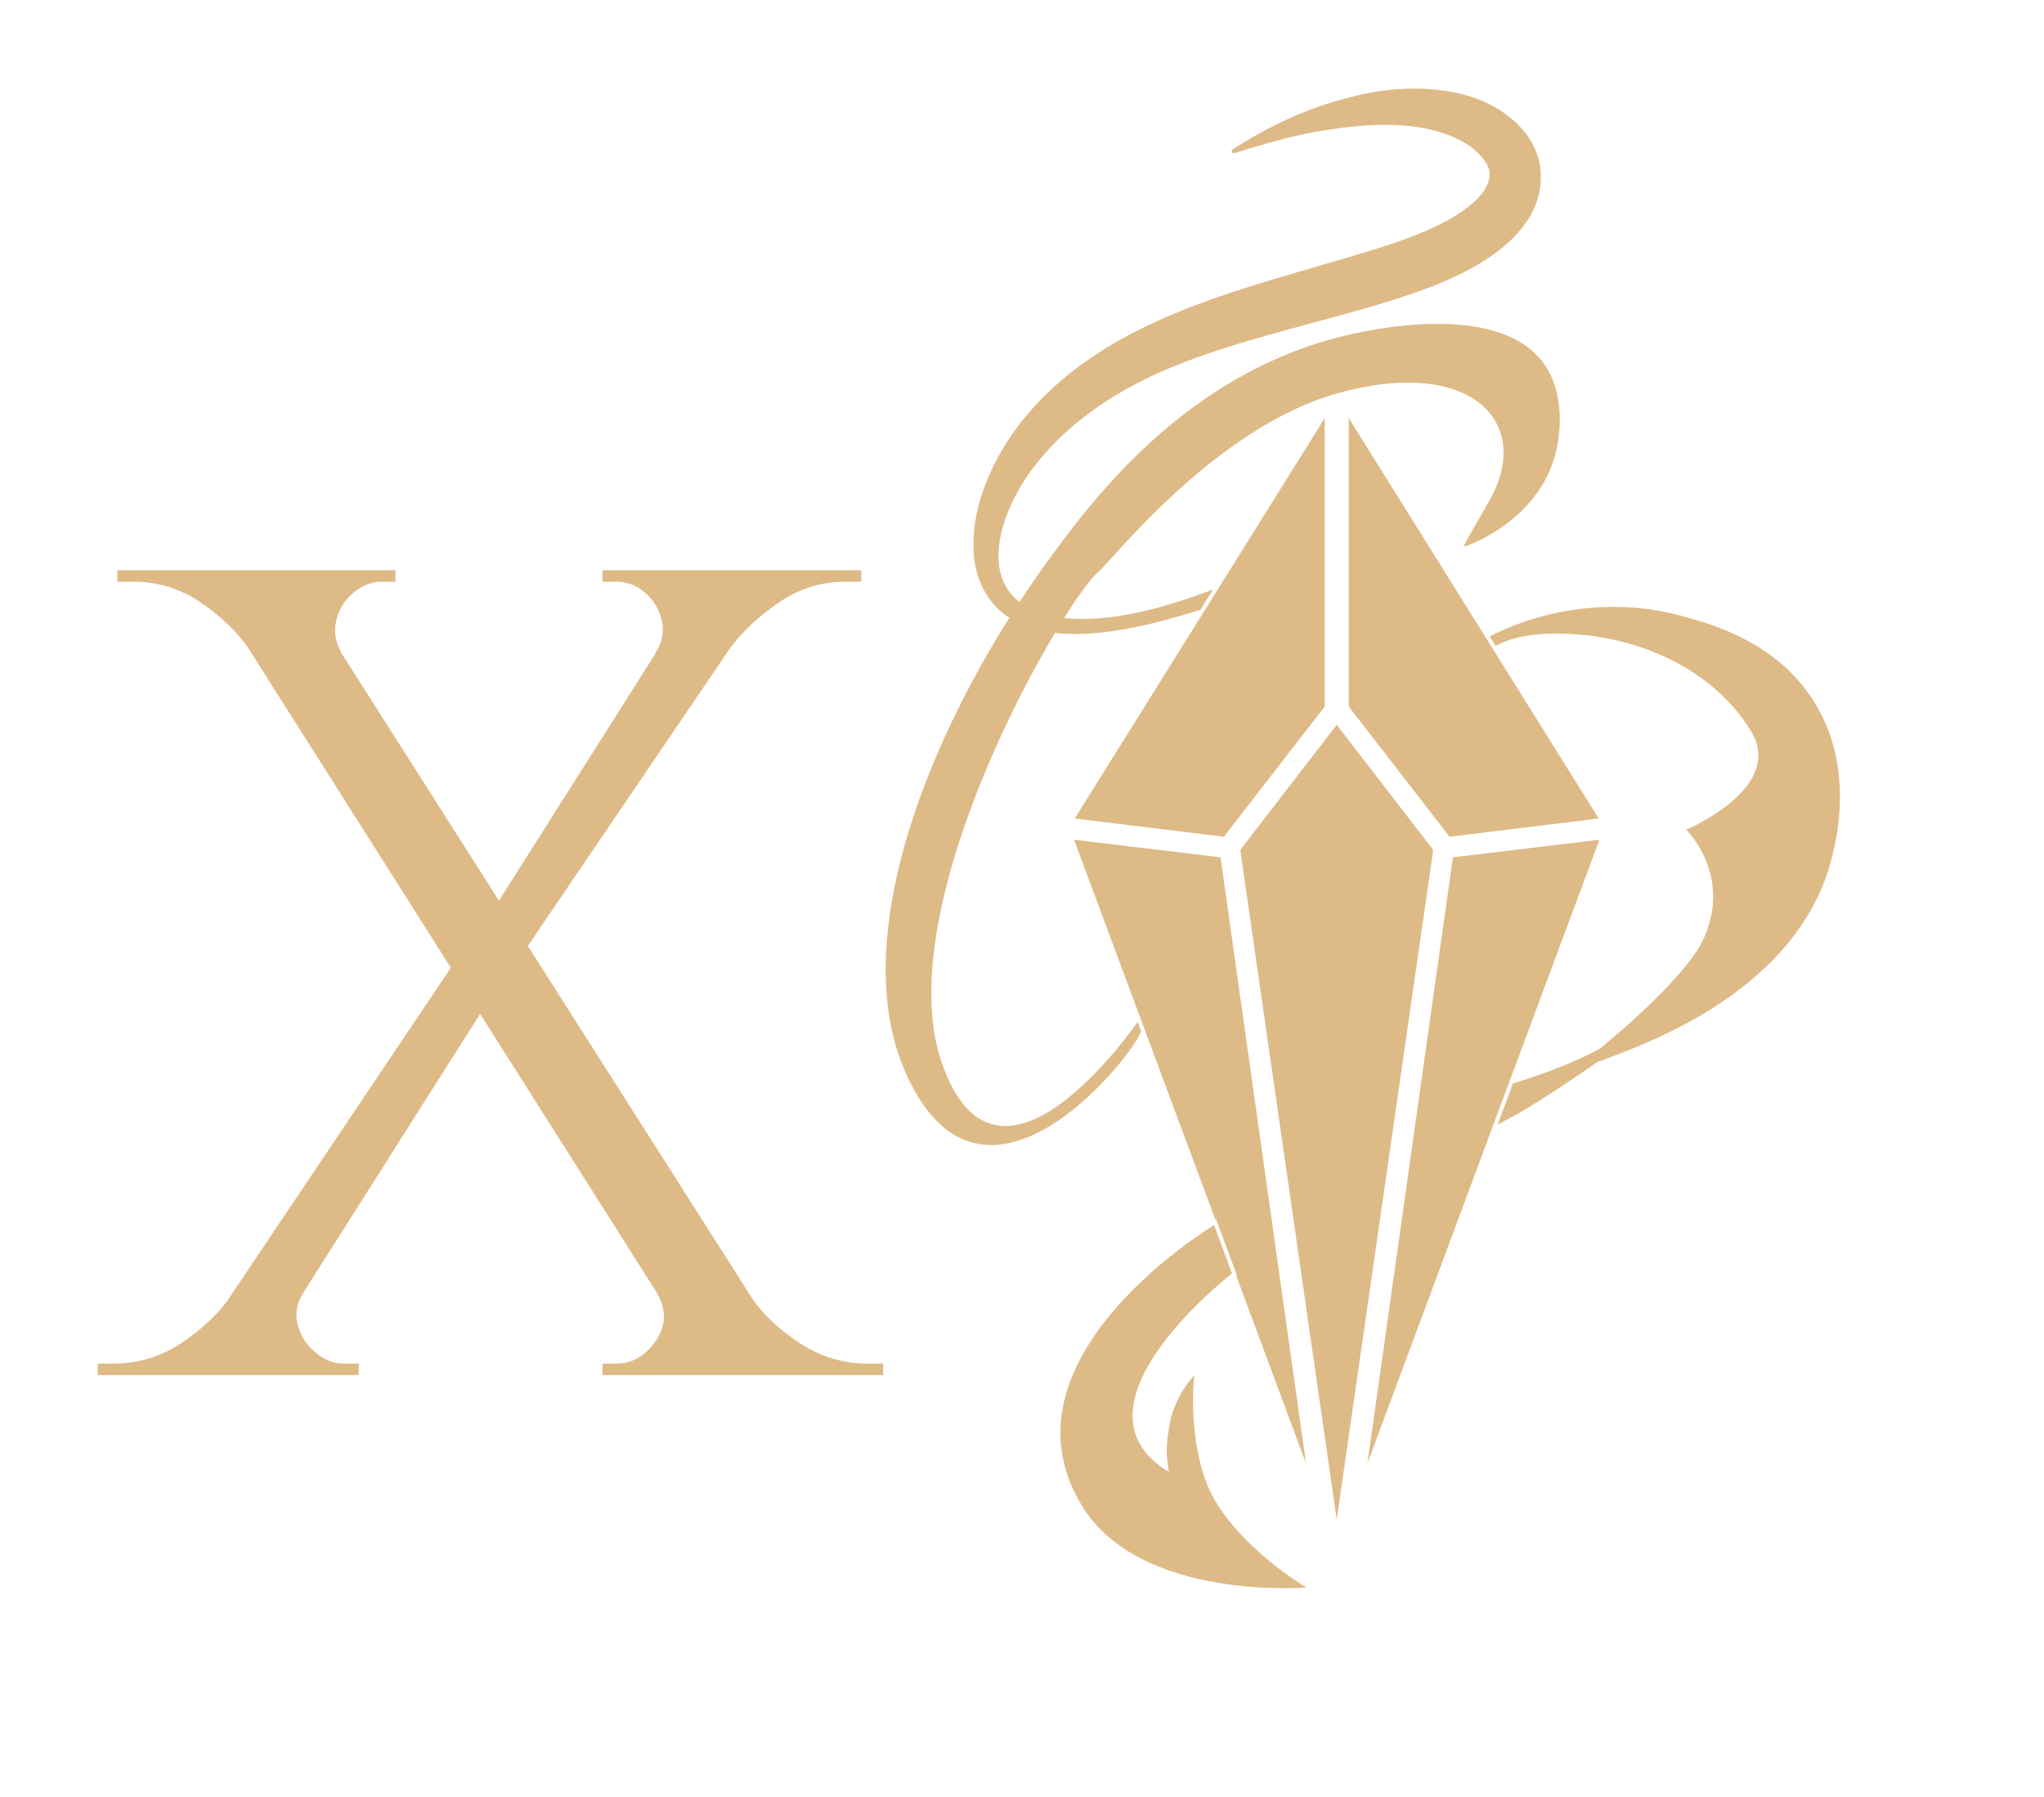
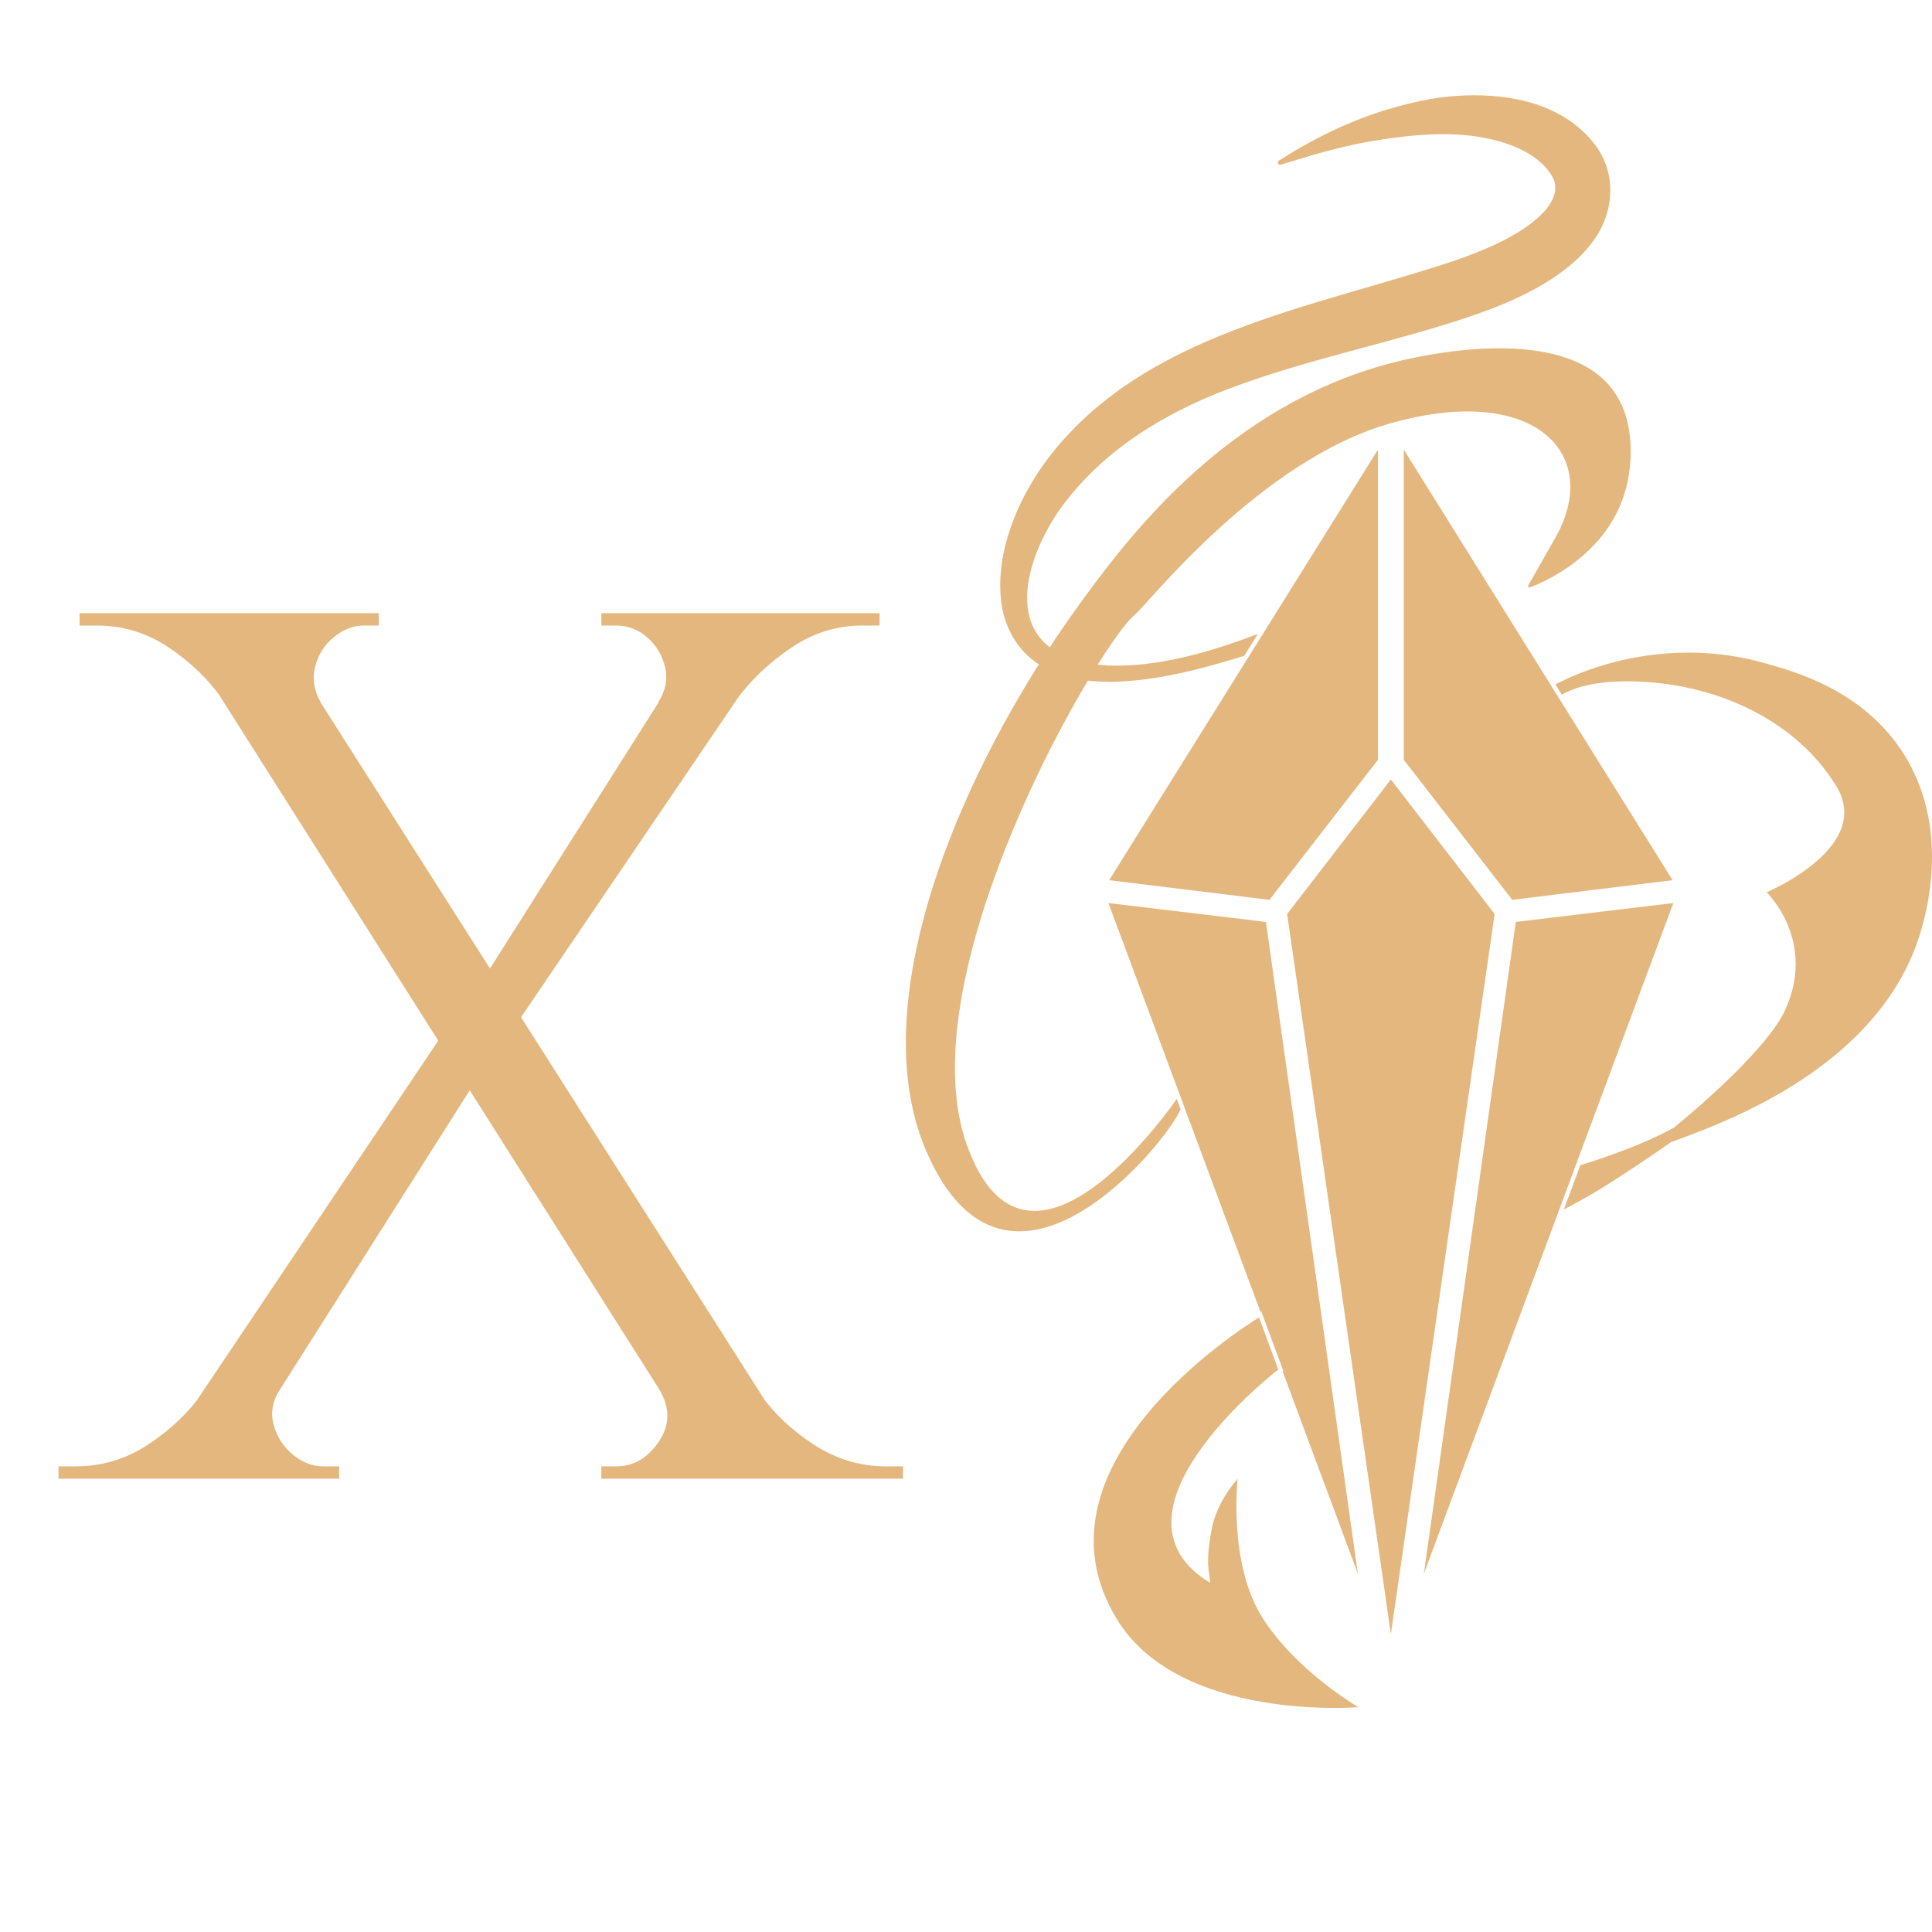
- <svg xmlns="http://www.w3.org/2000/svg" xmlns:ns1="https://www.affinity.studio/" width="100%" height="100%" viewBox="0 0 3413 3000" version="1.1" xml:space="preserve" style="fill-rule:evenodd;clip-rule:evenodd;stroke-linejoin:round;stroke-miterlimit:2;">
-   <g transform="matrix(1,0,0,1,-52214,0)">
-     <g id="Ether-Cost-X" ns1:id="Ether Cost X" transform="matrix(3.029259,0,0,3.194742,52214.993,0)">
-       <rect x="0" y="0" width="1126.31" height="939.043" style="fill:none;" />
-       <g id="_--9-Ether" ns1:id="+ 9 Ether" transform="matrix(1.375474,0,0,1.304226,-239.4716,-174.1422)">
-         <g id="Ether-Icon" ns1:id="Ether Icon" transform="matrix(0.64,0,0,0.64,790.0075,747.3992)">
-           <path d="M0,-861.776C-1.942,-868.034 -5.481,-873.707 -9.836,-878.56C-29.439,-900.576 -61.103,-905.357 -88.638,-903.256C-99.188,-902.499 -109.566,-900.413 -119.751,-897.674C-145.08,-891.157 -168.957,-879.692 -190.886,-865.684C-192.176,-864.855 -191.251,-862.831 -189.778,-863.282C-181.238,-865.881 -172.779,-868.538 -164.286,-870.825C-155.812,-873.155 -147.329,-875.126 -138.837,-876.68C-110.832,-881.375 -80.357,-884.636 -53.507,-873.731C-44.406,-869.904 -35.971,-864.198 -31.252,-855.566C-26.691,-845.481 -35.414,-835.981 -42.929,-830.002C-55.627,-819.903 -72.516,-813.088 -88.092,-807.588C-170.285,-779.942 -270.504,-765.638 -326.309,-691.007C-342.925,-668.439 -355.604,-638.794 -352.789,-610.209C-351.273,-594.768 -343.572,-580.295 -330.217,-572.042C-317.941,-564.374 -303.204,-562.149 -288.967,-562.14C-262.352,-562.528 -236.222,-569.524 -211.099,-577.312L-203.158,-590.034C-206.265,-588.855 -209.377,-587.709 -212.499,-586.596C-224.871,-582.199 -237.454,-578.353 -250.287,-575.591C-258.775,-573.802 -267.363,-572.474 -276.005,-571.898C-288.525,-571.049 -301.516,-571.63 -313.284,-576.118C-355.019,-592.331 -334.595,-643.287 -313.654,-668.938C-288.281,-700.967 -251.644,-721.721 -213.463,-735.244C-172.438,-750.096 -128.421,-759.121 -86.845,-772.5C-64.024,-779.923 -40.934,-788.804 -21.896,-804.188C-15.374,-809.587 -9.37,-815.898 -4.987,-823.269C1.774,-834.552 4.201,-848.919 0,-861.776M173.318,-519.536C149.988,-557.13 109.651,-568.188 90.49,-573.443C49.801,-584.596 14.423,-576.991 -3.798,-571.311C-14.033,-568.121 -22.797,-564.305 -29.949,-560.667L-26.194,-554.657C-18.617,-559.078 -3.888,-563.93 23.371,-562.049C70.49,-558.798 112.701,-536.358 133.888,-500.979C155.08,-465.607 93.081,-439.618 93.081,-439.618C93.081,-439.618 122.768,-411.101 103.484,-370.216C95.599,-353.5 67.06,-325.346 39.073,-302.593C21.077,-292.402 -4.665,-283.98 -15.399,-280.689L-24.985,-254.925C-17.044,-259.122 -8.975,-263.504 -0.838,-268.641C12.671,-277.175 25.441,-285.72 37.479,-294.171C38.984,-294.702 41.211,-295.486 44.037,-296.549C72.84,-307.36 153.648,-337.854 179.904,-408.051C183.659,-418.09 202.563,-472.406 173.318,-519.536M2.777,-733.094C-26.104,-769.865 -103.889,-753.496 -125.719,-747.743C-220.315,-722.818 -276.635,-648.99 -305.236,-609.857C-306.971,-607.484 -308.695,-605.089 -310.407,-602.677C-316.994,-593.404 -323.424,-583.84 -329.635,-574.053L-329.635,-574.047C-389.251,-480.139 -429.123,-365.42 -396.341,-289.095C-349.244,-179.462 -256.394,-293.745 -248.341,-312.895C-248.291,-313.018 -248.229,-313.158 -248.168,-313.309L-250.384,-319.258C-250.457,-319.174 -250.524,-319.09 -250.596,-319.006C-250.596,-319.006 -337.112,-192.467 -372.697,-292.727C-398.104,-364.312 -347.689,-482.624 -309.417,-550.342C-306.54,-555.429 -303.737,-560.231 -301.034,-564.702C-289.332,-584.092 -279.612,-597.349 -274.911,-601.116C-267.541,-607.025 -202.302,-691.078 -125.804,-712.729C-41.499,-736.591 -2.209,-694.374 -30.184,-645.638C-35.438,-636.483 -42.529,-623.959 -45.724,-618.301C-46.138,-617.568 -45.276,-616.779 -44.582,-617.255C-42.288,-618.038 3.466,-634.496 12.263,-679.45C13.152,-683.982 18.777,-712.724 2.777,-733.094M-200.517,-17.215C-220.495,-48.62 -214.966,-97.994 -214.966,-97.994C-219.437,-92.952 -225.985,-84.122 -229.499,-71.553C-234.301,-48.161 -231.212,-43.83 -230.893,-37.467C-296.697,-77.188 -198.738,-155.852 -191.675,-161.409C-191.412,-161.611 -191.278,-161.717 -191.278,-161.717L-202.498,-192.008C-202.498,-192.008 -202.655,-191.913 -202.951,-191.734C-211.586,-186.435 -340.128,-105.56 -285.085,-16.034C-248.436,43.581 -144.612,34.896 -144.612,34.896C-144.612,34.896 -180.533,14.185 -200.517,-17.215M-28.294,-553.347L-32.041,-559.362L-118.203,-697.37L-118.203,-516.761L-55.043,-435.21L38.319,-446.648L-28.294,-553.347ZM-52.971,-422.341L-106.518,-42.783L-27.308,-255.785L-17.718,-281.548L38.763,-433.336L-52.971,-422.341ZM-201.062,-588.723L-209,-576.003L-211.318,-572.329L-217.604,-562.221L-289.764,-446.648L-196.403,-435.21L-133.241,-516.761L-133.241,-697.37L-201.062,-588.723ZM-202.498,-192.008C-202.498,-192.008 -202.655,-191.913 -202.951,-191.734L-191.675,-161.409C-191.412,-161.611 -191.278,-161.717 -191.278,-161.717L-202.498,-192.008ZM-202.498,-192.008C-202.498,-192.008 -202.655,-191.913 -202.951,-191.734L-191.675,-161.409C-191.412,-161.611 -191.278,-161.717 -191.278,-161.717L-202.498,-192.008ZM-144.927,-42.783L-198.473,-422.341L-290.183,-433.336L-248.075,-320.129L-245.857,-314.163L-201.679,-195.385L-201.234,-195.656L-200.199,-192.87L-188.957,-162.572L-188.341,-160.895L-188.736,-160.575L-144.927,-42.783ZM-65.297,-426.975L-125.723,-7.603L-186.122,-426.975L-125.723,-505.298L-65.297,-426.975Z" style="fill:rgb(222,186,135);fill-rule:nonzero;" />
-         </g>
-         <g id="X" transform="matrix(0.24,0,0,0.272918,-12459.172,-10673.104)">
-           <path d="M53119.52,40433.9L53973.92,41614.103L53820.32,41614.103L52969.76,40433.9L53119.52,40433.9ZM53144.48,41494.225C53132.96,41509.984 53129.76,41526.024 53134.88,41542.345C53140,41558.666 53149.92,41572.174 53164.64,41582.867C53179.36,41593.56 53195.04,41598.907 53211.68,41598.907L53236.64,41598.907L53236.64,41615.791L52800.8,41615.791L52800.8,41598.907L52827.68,41598.907C52868.64,41598.907 52906.4,41588.776 52940.96,41568.516C52975.52,41548.255 53003.04,41525.179 53023.52,41499.29L53144.48,41494.225ZM53413.28,40987.7L53457.44,41060.302L53058.08,41614.103L52935.2,41614.103L53413.28,40987.7ZM53733.92,41494.225L53891.36,41500.979C53911.84,41526.868 53939.36,41549.662 53973.92,41569.36C54008.48,41589.058 54045.6,41598.907 54085.28,41598.907L54112.16,41598.907L54112.16,41615.791L53643.68,41615.791L53643.68,41598.907L53666.72,41598.907C53693.6,41598.907 53715.68,41587.651 53732.96,41565.139C53750.24,41542.626 53750.56,41518.989 53733.92,41494.225ZM53298.08,40433.9L53298.08,40450.784L53275.04,40450.784C53258.4,40450.784 53242.72,40456.131 53228,40466.824C53213.28,40477.517 53203.68,40491.024 53199.2,40507.346C53194.72,40523.667 53197.6,40539.707 53207.84,40555.466L53054.24,40550.4C53033.76,40524.511 53006.56,40501.436 52972.64,40481.175C52938.72,40460.914 52901.28,40450.784 52860.32,40450.784L52833.44,40450.784L52833.44,40433.9L53298.08,40433.9ZM53945.12,40433.9L53493.92,41018.092L53428.64,40977.57L53820.32,40433.9L53945.12,40433.9ZM54075.68,40433.9L54075.68,40450.784L54048.8,40450.784C54009.12,40450.784 53972.32,40460.914 53938.4,40481.175C53904.48,40501.436 53876.64,40524.511 53854.88,40550.4L53732,40555.466C53743.52,40539.707 53747.04,40523.667 53742.56,40507.346C53738.08,40491.024 53728.8,40477.517 53714.72,40466.824C53700.64,40456.131 53684.64,40450.784 53666.72,40450.784L53643.68,40450.784L53643.68,40433.9L54075.68,40433.9Z" style="fill:rgb(222,186,135);fill-rule:nonzero;" />
+ <svg xmlns="http://www.w3.org/2000/svg" xmlns:ns1="https://www.affinity.studio/" width="100%" height="100%" viewBox="0 0 3000 3000" version="1.1" xml:space="preserve" style="fill-rule:evenodd;clip-rule:evenodd;stroke-linejoin:round;stroke-miterlimit:2;">
+   <g transform="matrix(1,0,0,1,0,-36000)">
+     <g transform="matrix(1,0,0,1,24577.608,4761)">
+       <g id="Ether-Cost-X" ns1:id="Ether Cost X" transform="matrix(2.663565,0,0,3.194742,-24577.608,31239)">
+         <rect x="0" y="0" width="1126.31" height="939.043" style="fill:none;" />
+         <g id="_--9-Ether" ns1:id="+ 9 Ether" transform="matrix(1.564319,0,0,1.304226,-299.1106,-174.1422)">
+           <g id="Ether-Icon" ns1:id="Ether Icon" transform="matrix(0.64,0,0,0.64,790.0075,747.3992)">
+             <path d="M0,-861.776C-1.942,-868.034 -5.481,-873.707 -9.836,-878.56C-29.439,-900.576 -61.103,-905.357 -88.638,-903.256C-99.188,-902.499 -109.566,-900.413 -119.751,-897.674C-145.08,-891.157 -168.957,-879.692 -190.886,-865.684C-192.176,-864.855 -191.251,-862.831 -189.778,-863.282C-181.238,-865.881 -172.779,-868.538 -164.286,-870.825C-155.812,-873.155 -147.329,-875.126 -138.837,-876.68C-110.832,-881.375 -80.357,-884.636 -53.507,-873.731C-44.406,-869.904 -35.971,-864.198 -31.252,-855.566C-26.691,-845.481 -35.414,-835.981 -42.929,-830.002C-55.627,-819.903 -72.516,-813.088 -88.092,-807.588C-170.285,-779.942 -270.504,-765.638 -326.309,-691.007C-342.925,-668.439 -355.604,-638.794 -352.789,-610.209C-351.273,-594.768 -343.572,-580.295 -330.217,-572.042C-317.941,-564.374 -303.204,-562.149 -288.967,-562.14C-262.352,-562.528 -236.222,-569.524 -211.099,-577.312L-203.158,-590.034C-206.265,-588.855 -209.377,-587.709 -212.499,-586.596C-224.871,-582.199 -237.454,-578.353 -250.287,-575.591C-258.775,-573.802 -267.363,-572.474 -276.005,-571.898C-288.525,-571.049 -301.516,-571.63 -313.284,-576.118C-355.019,-592.331 -334.595,-643.287 -313.654,-668.938C-288.281,-700.967 -251.644,-721.721 -213.463,-735.244C-172.438,-750.096 -128.421,-759.121 -86.845,-772.5C-64.024,-779.923 -40.934,-788.804 -21.896,-804.188C-15.374,-809.587 -9.37,-815.898 -4.987,-823.269C1.774,-834.552 4.201,-848.919 0,-861.776M173.318,-519.536C149.988,-557.13 109.651,-568.188 90.49,-573.443C49.801,-584.596 14.423,-576.991 -3.798,-571.311C-14.033,-568.121 -22.797,-564.305 -29.949,-560.667L-26.194,-554.657C-18.617,-559.078 -3.888,-563.93 23.371,-562.049C70.49,-558.798 112.701,-536.358 133.888,-500.979C155.08,-465.607 93.081,-439.618 93.081,-439.618C93.081,-439.618 122.768,-411.101 103.484,-370.216C95.599,-353.5 67.06,-325.346 39.073,-302.593C21.077,-292.402 -4.665,-283.98 -15.399,-280.689L-24.985,-254.925C-17.044,-259.122 -8.975,-263.504 -0.838,-268.641C12.671,-277.175 25.441,-285.72 37.479,-294.171C38.984,-294.702 41.211,-295.486 44.037,-296.549C72.84,-307.36 153.648,-337.854 179.904,-408.051C183.659,-418.09 202.563,-472.406 173.318,-519.536M2.777,-733.094C-26.104,-769.865 -103.889,-753.496 -125.719,-747.743C-220.315,-722.818 -276.635,-648.99 -305.236,-609.857C-306.971,-607.484 -308.695,-605.089 -310.407,-602.677C-316.994,-593.404 -323.424,-583.84 -329.635,-574.053L-329.635,-574.047C-389.251,-480.139 -429.123,-365.42 -396.341,-289.095C-349.244,-179.462 -256.394,-293.745 -248.341,-312.895C-248.291,-313.018 -248.229,-313.158 -248.168,-313.309L-250.384,-319.258C-250.457,-319.174 -250.524,-319.09 -250.596,-319.006C-250.596,-319.006 -337.112,-192.467 -372.697,-292.727C-398.104,-364.312 -347.689,-482.624 -309.417,-550.342C-306.54,-555.429 -303.737,-560.231 -301.034,-564.702C-289.332,-584.092 -279.612,-597.349 -274.911,-601.116C-267.541,-607.025 -202.302,-691.078 -125.804,-712.729C-41.499,-736.591 -2.209,-694.374 -30.184,-645.638C-35.438,-636.483 -42.529,-623.959 -45.724,-618.301C-46.138,-617.568 -45.276,-616.779 -44.582,-617.255C-42.288,-618.038 3.466,-634.496 12.263,-679.45C13.152,-683.982 18.777,-712.724 2.777,-733.094M-200.517,-17.215C-220.495,-48.62 -214.966,-97.994 -214.966,-97.994C-219.437,-92.952 -225.985,-84.122 -229.499,-71.553C-234.301,-48.161 -231.212,-43.83 -230.893,-37.467C-296.697,-77.188 -198.738,-155.852 -191.675,-161.409C-191.412,-161.611 -191.278,-161.717 -191.278,-161.717L-202.498,-192.008C-202.498,-192.008 -202.655,-191.913 -202.951,-191.734C-211.586,-186.435 -340.128,-105.56 -285.085,-16.034C-248.436,43.581 -144.612,34.896 -144.612,34.896C-144.612,34.896 -180.533,14.185 -200.517,-17.215M-28.294,-553.347L-32.041,-559.362L-118.203,-697.37L-118.203,-516.761L-55.043,-435.21L38.319,-446.648L-28.294,-553.347ZM-52.971,-422.341L-106.518,-42.783L-27.308,-255.785L-17.718,-281.548L38.763,-433.336L-52.971,-422.341ZM-201.062,-588.723L-209,-576.003L-211.318,-572.329L-217.604,-562.221L-289.764,-446.648L-196.403,-435.21L-133.241,-516.761L-133.241,-697.37L-201.062,-588.723ZM-202.498,-192.008C-202.498,-192.008 -202.655,-191.913 -202.951,-191.734L-191.675,-161.409C-191.412,-161.611 -191.278,-161.717 -191.278,-161.717L-202.498,-192.008ZM-202.498,-192.008C-202.498,-192.008 -202.655,-191.913 -202.951,-191.734L-191.675,-161.409C-191.412,-161.611 -191.278,-161.717 -191.278,-161.717L-202.498,-192.008ZM-144.927,-42.783L-198.473,-422.341L-290.183,-433.336L-248.075,-320.129L-245.857,-314.163L-201.679,-195.385L-201.234,-195.656L-200.199,-192.87L-188.957,-162.572L-188.341,-160.895L-188.736,-160.575L-144.927,-42.783ZM-65.297,-426.975L-125.723,-7.603L-186.122,-426.975L-125.723,-505.298L-65.297,-426.975Z" style="fill:rgb(228,183,127);fill-rule:nonzero;" />
+           </g>
+           <g id="X" transform="matrix(0.24,0,0,0.272918,-12459.172,-10673.104)">
+             <path d="M53119.52,40433.9L53973.92,41614.103L53820.32,41614.103L52969.76,40433.9L53119.52,40433.9ZM53144.48,41494.225C53132.96,41509.984 53129.76,41526.024 53134.88,41542.345C53140,41558.666 53149.92,41572.174 53164.64,41582.867C53179.36,41593.56 53195.04,41598.907 53211.68,41598.907L53236.64,41598.907L53236.64,41615.791L52800.8,41615.791L52800.8,41598.907L52827.68,41598.907C52868.64,41598.907 52906.4,41588.776 52940.96,41568.516C52975.52,41548.255 53003.04,41525.179 53023.52,41499.29L53144.48,41494.225ZM53413.28,40987.7L53457.44,41060.302L53058.08,41614.103L52935.2,41614.103L53413.28,40987.7ZM53733.92,41494.225L53891.36,41500.979C53911.84,41526.868 53939.36,41549.662 53973.92,41569.36C54008.48,41589.058 54045.6,41598.907 54085.28,41598.907L54112.16,41598.907L54112.16,41615.791L53643.68,41615.791L53643.68,41598.907L53666.72,41598.907C53693.6,41598.907 53715.68,41587.651 53732.96,41565.139C53750.24,41542.626 53750.56,41518.989 53733.92,41494.225ZM53298.08,40433.9L53298.08,40450.784L53275.04,40450.784C53258.4,40450.784 53242.72,40456.131 53228,40466.824C53213.28,40477.517 53203.68,40491.024 53199.2,40507.346C53194.72,40523.667 53197.6,40539.707 53207.84,40555.466L53054.24,40550.4C53033.76,40524.511 53006.56,40501.436 52972.64,40481.175C52938.72,40460.914 52901.28,40450.784 52860.32,40450.784L52833.44,40450.784L52833.44,40433.9L53298.08,40433.9ZM53945.12,40433.9L53493.92,41018.092L53428.64,40977.57L53820.32,40433.9L53945.12,40433.9ZM54075.68,40433.9L54075.68,40450.784L54048.8,40450.784C54009.12,40450.784 53972.32,40460.914 53938.4,40481.175C53904.48,40501.436 53876.64,40524.511 53854.88,40550.4L53732,40555.466C53743.52,40539.707 53747.04,40523.667 53742.56,40507.346C53738.08,40491.024 53728.8,40477.517 53714.72,40466.824C53700.64,40456.131 53684.64,40450.784 53666.72,40450.784L53643.68,40450.784L53643.68,40433.9L54075.68,40433.9Z" style="fill:rgb(228,183,127);fill-rule:nonzero;" />
+           </g>
        </g>
      </g>
    </g>
  </g>
</svg>
